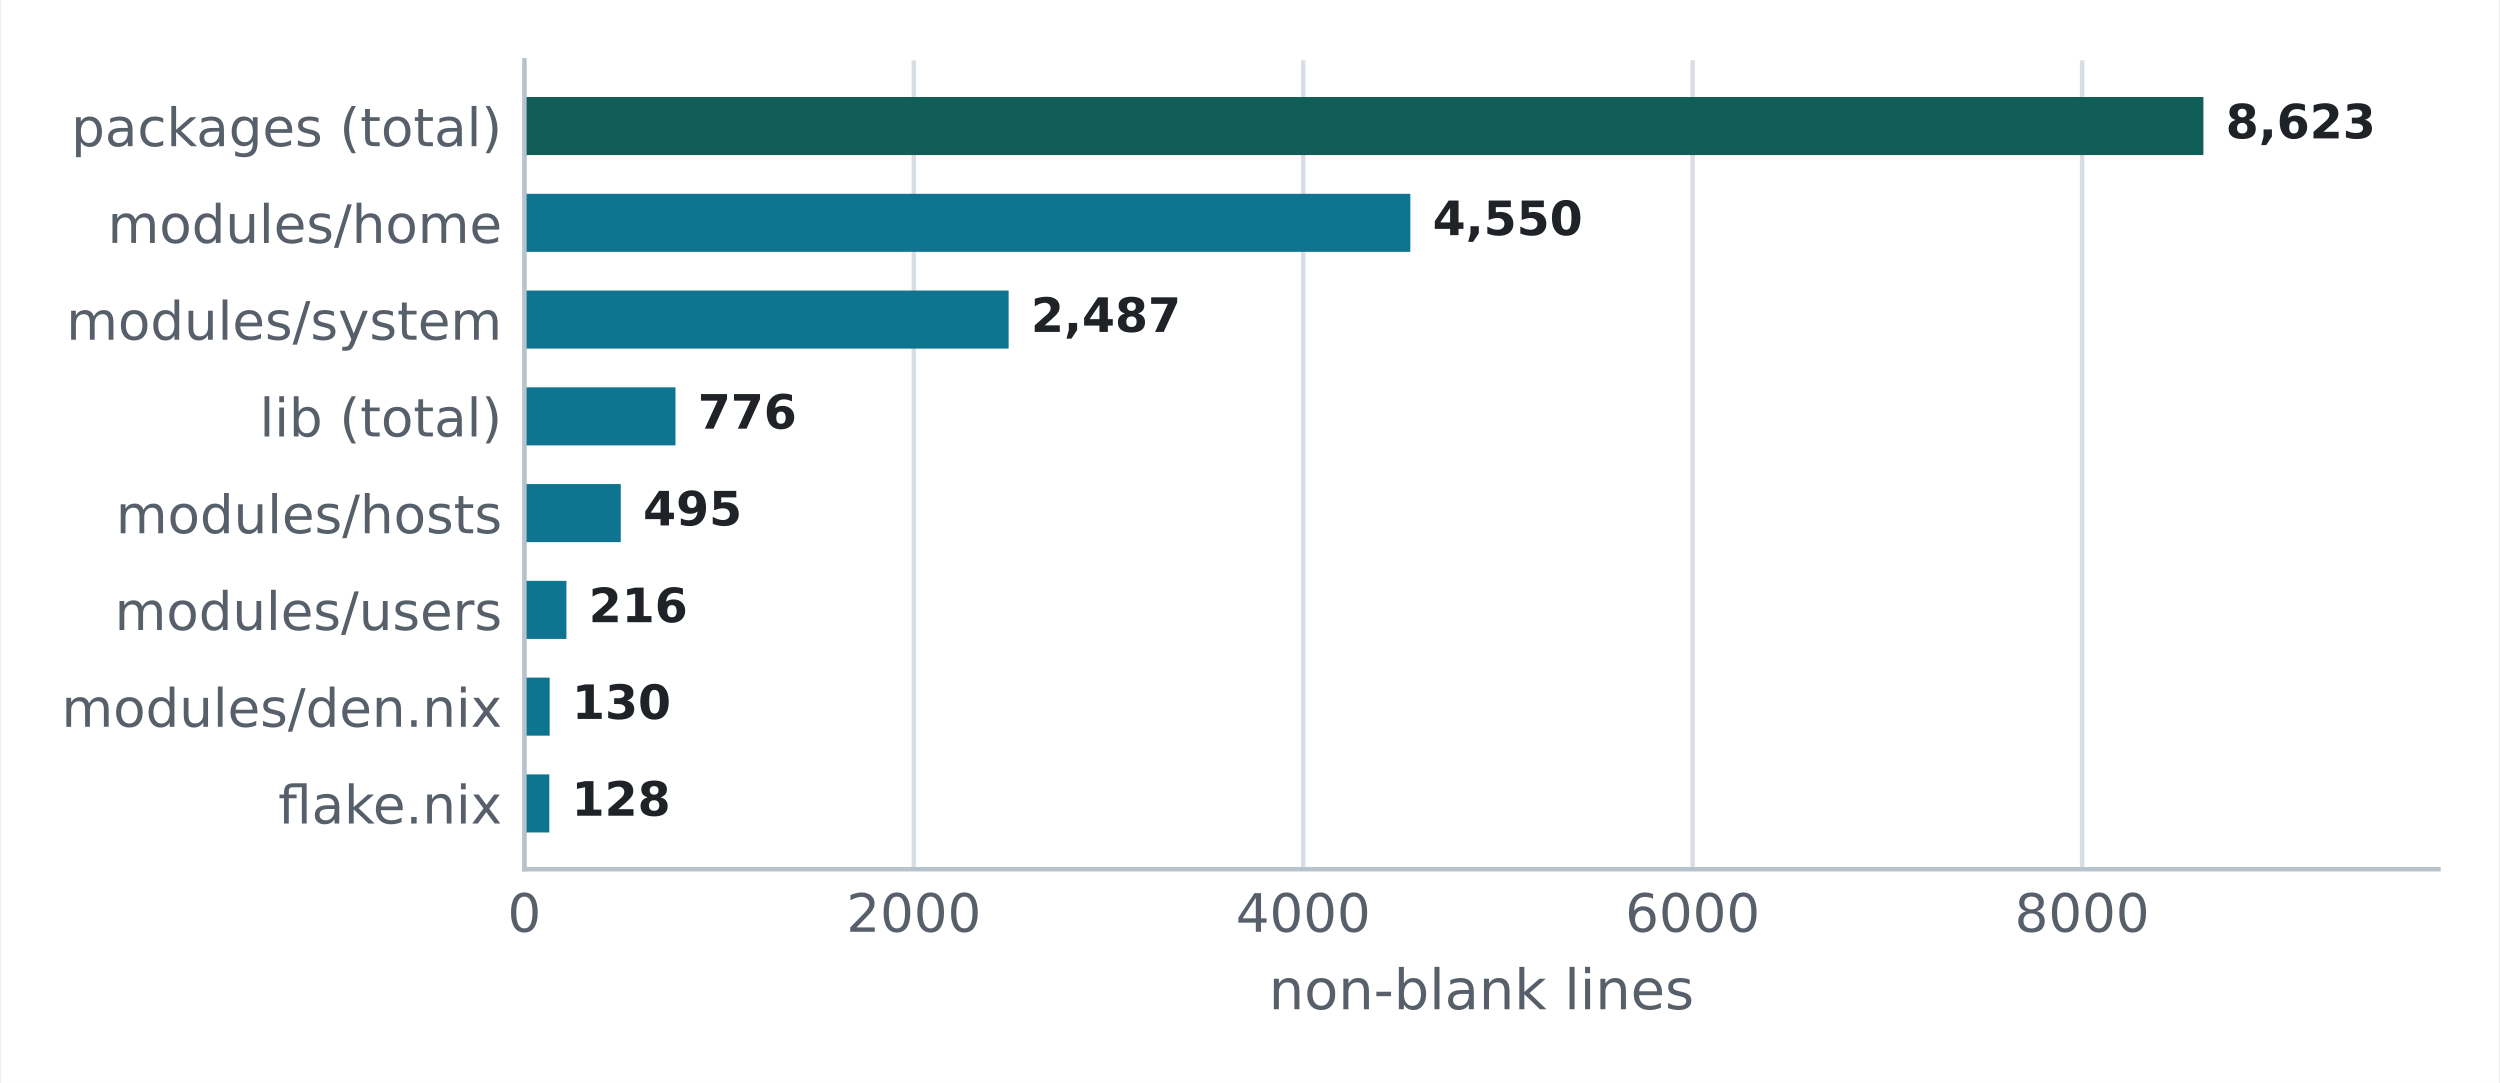
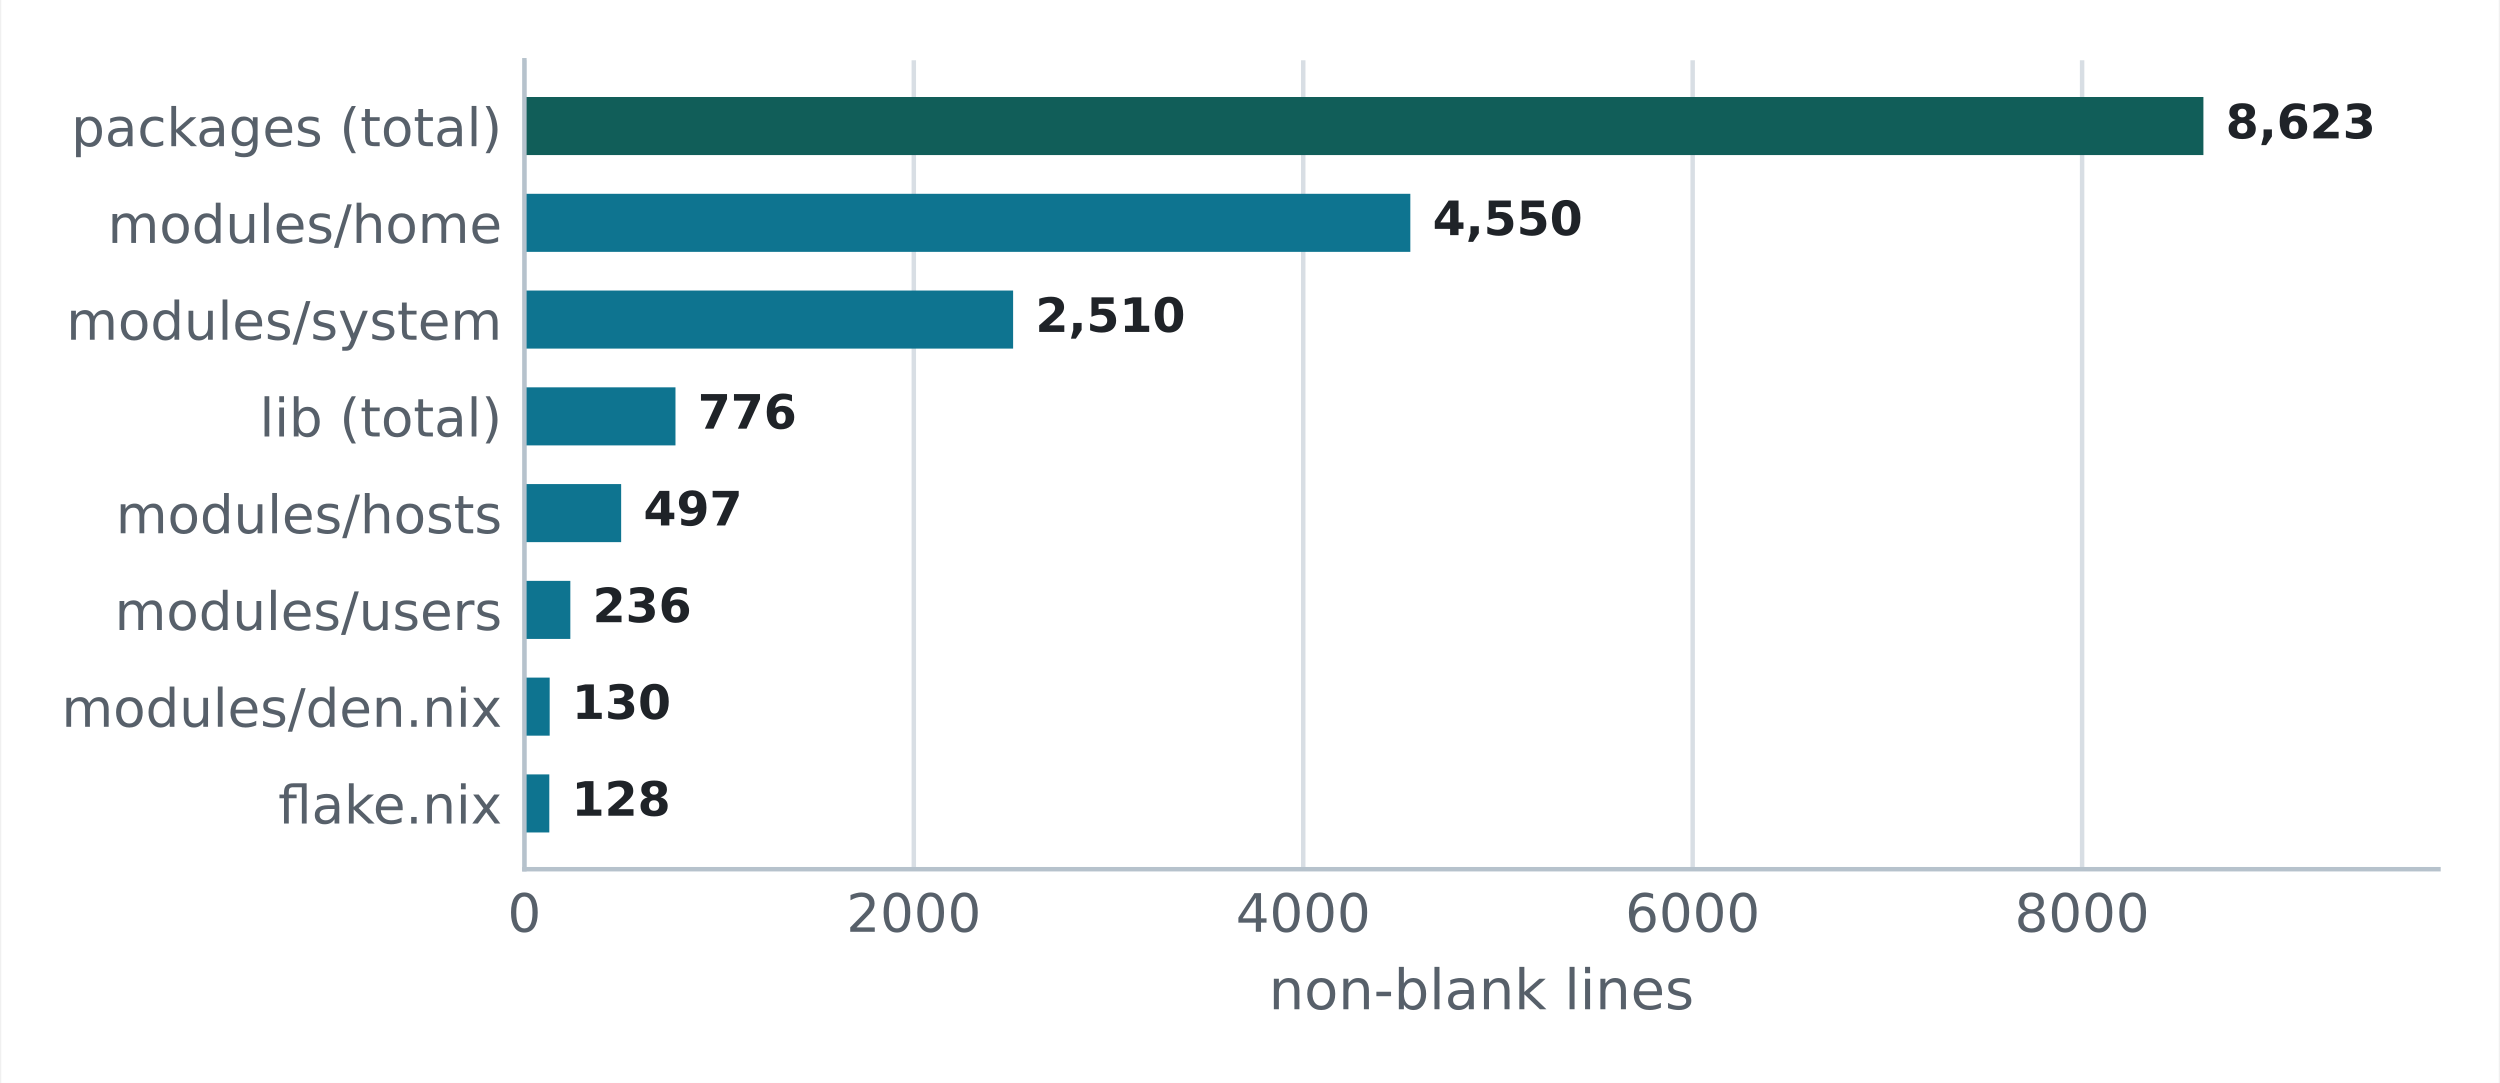
<svg xmlns="http://www.w3.org/2000/svg" xmlns:xlink="http://www.w3.org/1999/xlink" width="995" height="431" viewBox="0 0 447.591 194.078" version="1.1">
  <defs>
    <style type="text/css">*{stroke-linejoin: round; stroke-linecap: butt}</style>
  </defs>
  <g id="figure_1">
    <g id="patch_1">
      <path d="M 0 194.078  L 447.591 194.078  L 447.591 0  L 0 0  z " style="fill: #ffffff" />
    </g>
    <g id="axes_1">
      <g id="patch_2">
        <path d="M 93.751 155.778  L 436.791 155.778  L 436.791 10.8  L 93.751 10.8  z " style="fill: #ffffff" />
      </g>
      <g id="matplotlib.axis_1">
        <g id="xtick_1">
          <g id="line2d_1">
            <path d="M 93.751 155.778  L 93.751 10.8  " clip-path="url(#p4f550c6e6d)" style="fill: none; stroke: #d8dee4; stroke-width: 0.8; stroke-linecap: square" />
          </g>
          <g id="line2d_2" />
          <g id="text_1">
            <g style="fill: #57606a" transform="translate(90.72875 166.9954) scale(0.095 -0.095)">
              <defs>
                <path id="DejaVuSans-13" d="M 2034 4250  Q 1547 4250 1301 3770  Q 1056 3291 1056 2328  Q 1056 1369 1301 889  Q 1547 409 2034 409  Q 2525 409 2770 889  Q 3016 1369 3016 2328  Q 3016 3291 2770 3770  Q 2525 4250 2034 4250  z M 2034 4750  Q 2819 4750 3233 4129  Q 3647 3509 3647 2328  Q 3647 1150 3233 529  Q 2819 -91 2034 -91  Q 1250 -91 836 529  Q 422 1150 422 2328  Q 422 3509 836 4129  Q 1250 4750 2034 4750  z " transform="scale(0.015625)" />
              </defs>
              <use xlink:href="#DejaVuSans-13" />
            </g>
          </g>
        </g>
        <g id="xtick_2">
          <g id="line2d_3">
            <path d="M 163.544 155.778  L 163.544 10.8  " clip-path="url(#p4f550c6e6d)" style="fill: none; stroke: #d8dee4; stroke-width: 0.8; stroke-linecap: square" />
          </g>
          <g id="line2d_4" />
          <g id="text_2">
            <g style="fill: #57606a" transform="translate(151.4551 166.9954) scale(0.095 -0.095)">
              <defs>
                <path id="DejaVuSans-15" d="M 1228 531  L 3431 531  L 3431 0  L 469 0  L 469 531  Q 828 903 1448 1529  Q 2069 2156 2228 2338  Q 2531 2678 2651 2914  Q 2772 3150 2772 3378  Q 2772 3750 2511 3984  Q 2250 4219 1831 4219  Q 1534 4219 1204 4116  Q 875 4013 500 3803  L 500 4441  Q 881 4594 1212 4672  Q 1544 4750 1819 4750  Q 2544 4750 2975 4387  Q 3406 4025 3406 3419  Q 3406 3131 3298 2873  Q 3191 2616 2906 2266  Q 2828 2175 2409 1742  Q 1991 1309 1228 531  z " transform="scale(0.015625)" />
              </defs>
              <use xlink:href="#DejaVuSans-15" />
              <use xlink:href="#DejaVuSans-13" transform="translate(63.625 0)" />
              <use xlink:href="#DejaVuSans-13" transform="translate(127.25 0)" />
              <use xlink:href="#DejaVuSans-13" transform="translate(190.875 0)" />
            </g>
          </g>
        </g>
        <g id="xtick_3">
          <g id="line2d_5">
            <path d="M 233.337 155.778  L 233.337 10.8  " clip-path="url(#p4f550c6e6d)" style="fill: none; stroke: #d8dee4; stroke-width: 0.8; stroke-linecap: square" />
          </g>
          <g id="line2d_6" />
          <g id="text_3">
            <g style="fill: #57606a" transform="translate(221.2481 166.9954) scale(0.095 -0.095)">
              <defs>
                <path id="DejaVuSans-17" d="M 2419 4116  L 825 1625  L 2419 1625  L 2419 4116  z M 2253 4666  L 3047 4666  L 3047 1625  L 3713 1625  L 3713 1100  L 3047 1100  L 3047 0  L 2419 0  L 2419 1100  L 313 1100  L 313 1709  L 2253 4666  z " transform="scale(0.015625)" />
              </defs>
              <use xlink:href="#DejaVuSans-17" />
              <use xlink:href="#DejaVuSans-13" transform="translate(63.625 0)" />
              <use xlink:href="#DejaVuSans-13" transform="translate(127.25 0)" />
              <use xlink:href="#DejaVuSans-13" transform="translate(190.875 0)" />
            </g>
          </g>
        </g>
        <g id="xtick_4">
          <g id="line2d_7">
            <path d="M 303.13 155.778  L 303.13 10.8  " clip-path="url(#p4f550c6e6d)" style="fill: none; stroke: #d8dee4; stroke-width: 0.8; stroke-linecap: square" />
          </g>
          <g id="line2d_8" />
          <g id="text_4">
            <g style="fill: #57606a" transform="translate(291.041 166.9954) scale(0.095 -0.095)">
              <defs>
                <path id="DejaVuSans-19" d="M 2113 2584  Q 1688 2584 1439 2293  Q 1191 2003 1191 1497  Q 1191 994 1439 701  Q 1688 409 2113 409  Q 2538 409 2786 701  Q 3034 994 3034 1497  Q 3034 2003 2786 2293  Q 2538 2584 2113 2584  z M 3366 4563  L 3366 3988  Q 3128 4100 2886 4159  Q 2644 4219 2406 4219  Q 1781 4219 1451 3797  Q 1122 3375 1075 2522  Q 1259 2794 1537 2939  Q 1816 3084 2150 3084  Q 2853 3084 3261 2657  Q 3669 2231 3669 1497  Q 3669 778 3244 343  Q 2819 -91 2113 -91  Q 1303 -91 875 529  Q 447 1150 447 2328  Q 447 3434 972 4092  Q 1497 4750 2381 4750  Q 2619 4750 2861 4703  Q 3103 4656 3366 4563  z " transform="scale(0.015625)" />
              </defs>
              <use xlink:href="#DejaVuSans-19" />
              <use xlink:href="#DejaVuSans-13" transform="translate(63.625 0)" />
              <use xlink:href="#DejaVuSans-13" transform="translate(127.25 0)" />
              <use xlink:href="#DejaVuSans-13" transform="translate(190.875 0)" />
            </g>
          </g>
        </g>
        <g id="xtick_5">
          <g id="line2d_9">
            <path d="M 372.923 155.778  L 372.923 10.8  " clip-path="url(#p4f550c6e6d)" style="fill: none; stroke: #d8dee4; stroke-width: 0.8; stroke-linecap: square" />
          </g>
          <g id="line2d_10" />
          <g id="text_5">
            <g style="fill: #57606a" transform="translate(360.834 166.9954) scale(0.095 -0.095)">
              <defs>
                <path id="DejaVuSans-1b" d="M 2034 2216  Q 1584 2216 1326 1975  Q 1069 1734 1069 1313  Q 1069 891 1326 650  Q 1584 409 2034 409  Q 2484 409 2743 651  Q 3003 894 3003 1313  Q 3003 1734 2745 1975  Q 2488 2216 2034 2216  z M 1403 2484  Q 997 2584 770 2862  Q 544 3141 544 3541  Q 544 4100 942 4425  Q 1341 4750 2034 4750  Q 2731 4750 3128 4425  Q 3525 4100 3525 3541  Q 3525 3141 3298 2862  Q 3072 2584 2669 2484  Q 3125 2378 3379 2068  Q 3634 1759 3634 1313  Q 3634 634 3220 271  Q 2806 -91 2034 -91  Q 1263 -91 848 271  Q 434 634 434 1313  Q 434 1759 690 2068  Q 947 2378 1403 2484  z M 1172 3481  Q 1172 3119 1398 2916  Q 1625 2713 2034 2713  Q 2441 2713 2670 2916  Q 2900 3119 2900 3481  Q 2900 3844 2670 4047  Q 2441 4250 2034 4250  Q 1625 4250 1398 4047  Q 1172 3844 1172 3481  z " transform="scale(0.015625)" />
              </defs>
              <use xlink:href="#DejaVuSans-1b" />
              <use xlink:href="#DejaVuSans-13" transform="translate(63.625 0)" />
              <use xlink:href="#DejaVuSans-13" transform="translate(127.25 0)" />
              <use xlink:href="#DejaVuSans-13" transform="translate(190.875 0)" />
            </g>
          </g>
        </g>
        <g id="text_6">
          <g style="fill: #57606a" transform="translate(227.1616 180.8761) scale(0.1 -0.1)">
            <defs>
              <path id="DejaVuSans-51" d="M 3513 2113  L 3513 0  L 2938 0  L 2938 2094  Q 2938 2591 2744 2837  Q 2550 3084 2163 3084  Q 1697 3084 1428 2787  Q 1159 2491 1159 1978  L 1159 0  L 581 0  L 581 3500  L 1159 3500  L 1159 2956  Q 1366 3272 1645 3428  Q 1925 3584 2291 3584  Q 2894 3584 3203 3211  Q 3513 2838 3513 2113  z " transform="scale(0.015625)" />
              <path id="DejaVuSans-52" d="M 1959 3097  Q 1497 3097 1228 2736  Q 959 2375 959 1747  Q 959 1119 1226 758  Q 1494 397 1959 397  Q 2419 397 2687 759  Q 2956 1122 2956 1747  Q 2956 2369 2687 2733  Q 2419 3097 1959 3097  z M 1959 3584  Q 2709 3584 3137 3096  Q 3566 2609 3566 1747  Q 3566 888 3137 398  Q 2709 -91 1959 -91  Q 1206 -91 779 398  Q 353 888 353 1747  Q 353 2609 779 3096  Q 1206 3584 1959 3584  z " transform="scale(0.015625)" />
              <path id="DejaVuSans-10" d="M 313 2009  L 1997 2009  L 1997 1497  L 313 1497  L 313 2009  z " transform="scale(0.015625)" />
              <path id="DejaVuSans-45" d="M 3116 1747  Q 3116 2381 2855 2742  Q 2594 3103 2138 3103  Q 1681 3103 1420 2742  Q 1159 2381 1159 1747  Q 1159 1113 1420 752  Q 1681 391 2138 391  Q 2594 391 2855 752  Q 3116 1113 3116 1747  z M 1159 2969  Q 1341 3281 1617 3432  Q 1894 3584 2278 3584  Q 2916 3584 3314 3078  Q 3713 2572 3713 1747  Q 3713 922 3314 415  Q 2916 -91 2278 -91  Q 1894 -91 1617 61  Q 1341 213 1159 525  L 1159 0  L 581 0  L 581 4863  L 1159 4863  L 1159 2969  z " transform="scale(0.015625)" />
              <path id="DejaVuSans-4f" d="M 603 4863  L 1178 4863  L 1178 0  L 603 0  L 603 4863  z " transform="scale(0.015625)" />
              <path id="DejaVuSans-44" d="M 2194 1759  Q 1497 1759 1228 1600  Q 959 1441 959 1056  Q 959 750 1161 570  Q 1363 391 1709 391  Q 2188 391 2477 730  Q 2766 1069 2766 1631  L 2766 1759  L 2194 1759  z M 3341 1997  L 3341 0  L 2766 0  L 2766 531  Q 2569 213 2275 61  Q 1981 -91 1556 -91  Q 1019 -91 701 211  Q 384 513 384 1019  Q 384 1609 779 1909  Q 1175 2209 1959 2209  L 2766 2209  L 2766 2266  Q 2766 2663 2505 2880  Q 2244 3097 1772 3097  Q 1472 3097 1187 3025  Q 903 2953 641 2809  L 641 3341  Q 956 3463 1253 3523  Q 1550 3584 1831 3584  Q 2591 3584 2966 3190  Q 3341 2797 3341 1997  z " transform="scale(0.015625)" />
              <path id="DejaVuSans-4e" d="M 581 4863  L 1159 4863  L 1159 1991  L 2875 3500  L 3609 3500  L 1753 1863  L 3688 0  L 2938 0  L 1159 1709  L 1159 0  L 581 0  L 581 4863  z " transform="scale(0.015625)" />
              <path id="DejaVuSans-3" transform="scale(0.015625)" />
              <path id="DejaVuSans-4c" d="M 603 3500  L 1178 3500  L 1178 0  L 603 0  L 603 3500  z M 603 4863  L 1178 4863  L 1178 4134  L 603 4134  L 603 4863  z " transform="scale(0.015625)" />
              <path id="DejaVuSans-48" d="M 3597 1894  L 3597 1613  L 953 1613  Q 991 1019 1311 708  Q 1631 397 2203 397  Q 2534 397 2845 478  Q 3156 559 3463 722  L 3463 178  Q 3153 47 2828 -22  Q 2503 -91 2169 -91  Q 1331 -91 842 396  Q 353 884 353 1716  Q 353 2575 817 3079  Q 1281 3584 2069 3584  Q 2775 3584 3186 3129  Q 3597 2675 3597 1894  z M 3022 2063  Q 3016 2534 2758 2815  Q 2500 3097 2075 3097  Q 1594 3097 1305 2825  Q 1016 2553 972 2059  L 3022 2063  z " transform="scale(0.015625)" />
              <path id="DejaVuSans-56" d="M 2834 3397  L 2834 2853  Q 2591 2978 2328 3040  Q 2066 3103 1784 3103  Q 1356 3103 1142 2972  Q 928 2841 928 2578  Q 928 2378 1081 2264  Q 1234 2150 1697 2047  L 1894 2003  Q 2506 1872 2764 1633  Q 3022 1394 3022 966  Q 3022 478 2636 193  Q 2250 -91 1575 -91  Q 1294 -91 989 -36  Q 684 19 347 128  L 347 722  Q 666 556 975 473  Q 1284 391 1588 391  Q 1994 391 2212 530  Q 2431 669 2431 922  Q 2431 1156 2273 1281  Q 2116 1406 1581 1522  L 1381 1569  Q 847 1681 609 1914  Q 372 2147 372 2553  Q 372 3047 722 3315  Q 1072 3584 1716 3584  Q 2034 3584 2315 3537  Q 2597 3491 2834 3397  z " transform="scale(0.015625)" />
            </defs>
            <use xlink:href="#DejaVuSans-51" />
            <use xlink:href="#DejaVuSans-52" transform="translate(63.375 0)" />
            <use xlink:href="#DejaVuSans-51" transform="translate(124.5625 0)" />
            <use xlink:href="#DejaVuSans-10" transform="translate(187.9375 0)" />
            <use xlink:href="#DejaVuSans-45" transform="translate(224.0156 0)" />
            <use xlink:href="#DejaVuSans-4f" transform="translate(287.5 0)" />
            <use xlink:href="#DejaVuSans-44" transform="translate(315.2812 0)" />
            <use xlink:href="#DejaVuSans-51" transform="translate(376.5625 0)" />
            <use xlink:href="#DejaVuSans-4e" transform="translate(439.9375 0)" />
            <use xlink:href="#DejaVuSans-3" transform="translate(497.8438 0)" />
            <use xlink:href="#DejaVuSans-4f" transform="translate(529.625 0)" />
            <use xlink:href="#DejaVuSans-4c" transform="translate(557.4062 0)" />
            <use xlink:href="#DejaVuSans-51" transform="translate(585.1875 0)" />
            <use xlink:href="#DejaVuSans-48" transform="translate(648.5625 0)" />
            <use xlink:href="#DejaVuSans-56" transform="translate(710.0938 0)" />
          </g>
        </g>
      </g>
      <g id="matplotlib.axis_2">
        <g id="ytick_1">
          <g id="line2d_11" />
          <g id="text_7">
            <g style="fill: #57606a" transform="translate(49.6357 147.5945) scale(0.095 -0.095)">
              <defs>
                <path id="DejaVuSans-13b0" d="M 1831 4863  L 3431 4863  L 3431 0  L 2853 0  L 2853 4384  L 1825 4384  Q 1516 4384 1395 4259  Q 1275 4134 1275 3809  L 1275 3500  L 2222 3500  L 2222 3053  L 1275 3053  L 1275 0  L 697 0  L 697 3053  L 147 3053  L 147 3500  L 697 3500  L 697 3744  Q 697 4328 969 4595  Q 1241 4863 1831 4863  z " transform="scale(0.015625)" />
                <path id="DejaVuSans-11" d="M 684 794  L 1344 794  L 1344 0  L 684 0  L 684 794  z " transform="scale(0.015625)" />
                <path id="DejaVuSans-5b" d="M 3513 3500  L 2247 1797  L 3578 0  L 2900 0  L 1881 1375  L 863 0  L 184 0  L 1544 1831  L 300 3500  L 978 3500  L 1906 2253  L 2834 3500  L 3513 3500  z " transform="scale(0.015625)" />
              </defs>
              <use xlink:href="#DejaVuSans-13b0" />
              <use xlink:href="#DejaVuSans-44" transform="translate(62.98438 0)" />
              <use xlink:href="#DejaVuSans-4e" transform="translate(124.2656 0)" />
              <use xlink:href="#DejaVuSans-48" transform="translate(178.6094 0)" />
              <use xlink:href="#DejaVuSans-11" transform="translate(240.1406 0)" />
              <use xlink:href="#DejaVuSans-51" transform="translate(271.9219 0)" />
              <use xlink:href="#DejaVuSans-4c" transform="translate(335.2969 0)" />
              <use xlink:href="#DejaVuSans-5b" transform="translate(363.0781 0)" />
            </g>
          </g>
        </g>
        <g id="ytick_2">
          <g id="line2d_12" />
          <g id="text_8">
            <g style="fill: #57606a" transform="translate(10.8 130.2526) scale(0.095 -0.095)">
              <defs>
                <path id="DejaVuSans-50" d="M 3328 2828  Q 3544 3216 3844 3400  Q 4144 3584 4550 3584  Q 5097 3584 5394 3201  Q 5691 2819 5691 2113  L 5691 0  L 5113 0  L 5113 2094  Q 5113 2597 4934 2840  Q 4756 3084 4391 3084  Q 3944 3084 3684 2787  Q 3425 2491 3425 1978  L 3425 0  L 2847 0  L 2847 2094  Q 2847 2600 2669 2842  Q 2491 3084 2119 3084  Q 1678 3084 1418 2786  Q 1159 2488 1159 1978  L 1159 0  L 581 0  L 581 3500  L 1159 3500  L 1159 2956  Q 1356 3278 1631 3431  Q 1906 3584 2284 3584  Q 2666 3584 2933 3390  Q 3200 3197 3328 2828  z " transform="scale(0.015625)" />
                <path id="DejaVuSans-47" d="M 2906 2969  L 2906 4863  L 3481 4863  L 3481 0  L 2906 0  L 2906 525  Q 2725 213 2448 61  Q 2172 -91 1784 -91  Q 1150 -91 751 415  Q 353 922 353 1747  Q 353 2572 751 3078  Q 1150 3584 1784 3584  Q 2172 3584 2448 3432  Q 2725 3281 2906 2969  z M 947 1747  Q 947 1113 1208 752  Q 1469 391 1925 391  Q 2381 391 2643 752  Q 2906 1113 2906 1747  Q 2906 2381 2643 2742  Q 2381 3103 1925 3103  Q 1469 3103 1208 2742  Q 947 2381 947 1747  z " transform="scale(0.015625)" />
                <path id="DejaVuSans-58" d="M 544 1381  L 544 3500  L 1119 3500  L 1119 1403  Q 1119 906 1312 657  Q 1506 409 1894 409  Q 2359 409 2629 706  Q 2900 1003 2900 1516  L 2900 3500  L 3475 3500  L 3475 0  L 2900 0  L 2900 538  Q 2691 219 2414 64  Q 2138 -91 1772 -91  Q 1169 -91 856 284  Q 544 659 544 1381  z M 1991 3584  L 1991 3584  z " transform="scale(0.015625)" />
                <path id="DejaVuSans-12" d="M 1625 4666  L 2156 4666  L 531 -594  L 0 -594  L 1625 4666  z " transform="scale(0.015625)" />
              </defs>
              <use xlink:href="#DejaVuSans-50" />
              <use xlink:href="#DejaVuSans-52" transform="translate(97.40625 0)" />
              <use xlink:href="#DejaVuSans-47" transform="translate(158.5938 0)" />
              <use xlink:href="#DejaVuSans-58" transform="translate(222.0781 0)" />
              <use xlink:href="#DejaVuSans-4f" transform="translate(285.4531 0)" />
              <use xlink:href="#DejaVuSans-48" transform="translate(313.2344 0)" />
              <use xlink:href="#DejaVuSans-56" transform="translate(374.7656 0)" />
              <use xlink:href="#DejaVuSans-12" transform="translate(426.8594 0)" />
              <use xlink:href="#DejaVuSans-47" transform="translate(460.5469 0)" />
              <use xlink:href="#DejaVuSans-48" transform="translate(524.0312 0)" />
              <use xlink:href="#DejaVuSans-51" transform="translate(585.5625 0)" />
              <use xlink:href="#DejaVuSans-11" transform="translate(648.9375 0)" />
              <use xlink:href="#DejaVuSans-51" transform="translate(680.7188 0)" />
              <use xlink:href="#DejaVuSans-4c" transform="translate(744.0938 0)" />
              <use xlink:href="#DejaVuSans-5b" transform="translate(771.875 0)" />
            </g>
          </g>
        </g>
        <g id="ytick_3">
          <g id="line2d_13" />
          <g id="text_9">
            <g style="fill: #57606a" transform="translate(20.32969 112.9108) scale(0.095 -0.095)">
              <defs>
                <path id="DejaVuSans-55" d="M 2631 2963  Q 2534 3019 2420 3045  Q 2306 3072 2169 3072  Q 1681 3072 1420 2755  Q 1159 2438 1159 1844  L 1159 0  L 581 0  L 581 3500  L 1159 3500  L 1159 2956  Q 1341 3275 1631 3429  Q 1922 3584 2338 3584  Q 2397 3584 2469 3576  Q 2541 3569 2628 3553  L 2631 2963  z " transform="scale(0.015625)" />
              </defs>
              <use xlink:href="#DejaVuSans-50" />
              <use xlink:href="#DejaVuSans-52" transform="translate(97.40625 0)" />
              <use xlink:href="#DejaVuSans-47" transform="translate(158.5938 0)" />
              <use xlink:href="#DejaVuSans-58" transform="translate(222.0781 0)" />
              <use xlink:href="#DejaVuSans-4f" transform="translate(285.4531 0)" />
              <use xlink:href="#DejaVuSans-48" transform="translate(313.2344 0)" />
              <use xlink:href="#DejaVuSans-56" transform="translate(374.7656 0)" />
              <use xlink:href="#DejaVuSans-12" transform="translate(426.8594 0)" />
              <use xlink:href="#DejaVuSans-58" transform="translate(460.5469 0)" />
              <use xlink:href="#DejaVuSans-56" transform="translate(523.9219 0)" />
              <use xlink:href="#DejaVuSans-48" transform="translate(576.0156 0)" />
              <use xlink:href="#DejaVuSans-55" transform="translate(637.5469 0)" />
              <use xlink:href="#DejaVuSans-56" transform="translate(678.6562 0)" />
            </g>
          </g>
        </g>
        <g id="ytick_4">
          <g id="line2d_14" />
          <g id="text_10">
            <g style="fill: #57606a" transform="translate(20.54344 95.569) scale(0.095 -0.095)">
              <defs>
                <path id="DejaVuSans-4b" d="M 3513 2113  L 3513 0  L 2938 0  L 2938 2094  Q 2938 2591 2744 2837  Q 2550 3084 2163 3084  Q 1697 3084 1428 2787  Q 1159 2491 1159 1978  L 1159 0  L 581 0  L 581 4863  L 1159 4863  L 1159 2956  Q 1366 3272 1645 3428  Q 1925 3584 2291 3584  Q 2894 3584 3203 3211  Q 3513 2838 3513 2113  z " transform="scale(0.015625)" />
                <path id="DejaVuSans-57" d="M 1172 4494  L 1172 3500  L 2356 3500  L 2356 3053  L 1172 3053  L 1172 1153  Q 1172 725 1289 603  Q 1406 481 1766 481  L 2356 481  L 2356 0  L 1766 0  Q 1100 0 847 248  Q 594 497 594 1153  L 594 3053  L 172 3053  L 172 3500  L 594 3500  L 594 4494  L 1172 4494  z " transform="scale(0.015625)" />
              </defs>
              <use xlink:href="#DejaVuSans-50" />
              <use xlink:href="#DejaVuSans-52" transform="translate(97.40625 0)" />
              <use xlink:href="#DejaVuSans-47" transform="translate(158.5938 0)" />
              <use xlink:href="#DejaVuSans-58" transform="translate(222.0781 0)" />
              <use xlink:href="#DejaVuSans-4f" transform="translate(285.4531 0)" />
              <use xlink:href="#DejaVuSans-48" transform="translate(313.2344 0)" />
              <use xlink:href="#DejaVuSans-56" transform="translate(374.7656 0)" />
              <use xlink:href="#DejaVuSans-12" transform="translate(426.8594 0)" />
              <use xlink:href="#DejaVuSans-4b" transform="translate(460.5469 0)" />
              <use xlink:href="#DejaVuSans-52" transform="translate(523.9219 0)" />
              <use xlink:href="#DejaVuSans-56" transform="translate(585.1094 0)" />
              <use xlink:href="#DejaVuSans-57" transform="translate(637.2031 0)" />
              <use xlink:href="#DejaVuSans-56" transform="translate(676.4062 0)" />
            </g>
          </g>
        </g>
        <g id="ytick_5">
          <g id="line2d_15" />
          <g id="text_11">
            <g style="fill: #57606a" transform="translate(46.28695 78.22717) scale(0.095 -0.095)">
              <defs>
                <path id="DejaVuSans-b" d="M 1984 4856  Q 1566 4138 1362 3434  Q 1159 2731 1159 2009  Q 1159 1288 1364 580  Q 1569 -128 1984 -844  L 1484 -844  Q 1016 -109 783 600  Q 550 1309 550 2009  Q 550 2706 781 3412  Q 1013 4119 1484 4856  L 1984 4856  z " transform="scale(0.015625)" />
                <path id="DejaVuSans-c" d="M 513 4856  L 1013 4856  Q 1481 4119 1714 3412  Q 1947 2706 1947 2009  Q 1947 1309 1714 600  Q 1481 -109 1013 -844  L 513 -844  Q 928 -128 1133 580  Q 1338 1288 1338 2009  Q 1338 2731 1133 3434  Q 928 4138 513 4856  z " transform="scale(0.015625)" />
              </defs>
              <use xlink:href="#DejaVuSans-4f" />
              <use xlink:href="#DejaVuSans-4c" transform="translate(27.78125 0)" />
              <use xlink:href="#DejaVuSans-45" transform="translate(55.5625 0)" />
              <use xlink:href="#DejaVuSans-3" transform="translate(119.0469 0)" />
              <use xlink:href="#DejaVuSans-b" transform="translate(150.8281 0)" />
              <use xlink:href="#DejaVuSans-57" transform="translate(189.8438 0)" />
              <use xlink:href="#DejaVuSans-52" transform="translate(229.0469 0)" />
              <use xlink:href="#DejaVuSans-57" transform="translate(290.2344 0)" />
              <use xlink:href="#DejaVuSans-44" transform="translate(329.4375 0)" />
              <use xlink:href="#DejaVuSans-4f" transform="translate(390.7188 0)" />
              <use xlink:href="#DejaVuSans-c" transform="translate(418.5 0)" />
            </g>
          </g>
        </g>
        <g id="ytick_6">
          <g id="line2d_16" />
          <g id="text_12">
            <g style="fill: #57606a" transform="translate(11.655 60.88535) scale(0.095 -0.095)">
              <defs>
                <path id="DejaVuSans-5c" d="M 2059 -325  Q 1816 -950 1584 -1140  Q 1353 -1331 966 -1331  L 506 -1331  L 506 -850  L 844 -850  Q 1081 -850 1212 -737  Q 1344 -625 1503 -206  L 1606 56  L 191 3500  L 800 3500  L 1894 763  L 2988 3500  L 3597 3500  L 2059 -325  z " transform="scale(0.015625)" />
              </defs>
              <use xlink:href="#DejaVuSans-50" />
              <use xlink:href="#DejaVuSans-52" transform="translate(97.40625 0)" />
              <use xlink:href="#DejaVuSans-47" transform="translate(158.5938 0)" />
              <use xlink:href="#DejaVuSans-58" transform="translate(222.0781 0)" />
              <use xlink:href="#DejaVuSans-4f" transform="translate(285.4531 0)" />
              <use xlink:href="#DejaVuSans-48" transform="translate(313.2344 0)" />
              <use xlink:href="#DejaVuSans-56" transform="translate(374.7656 0)" />
              <use xlink:href="#DejaVuSans-12" transform="translate(426.8594 0)" />
              <use xlink:href="#DejaVuSans-56" transform="translate(460.5469 0)" />
              <use xlink:href="#DejaVuSans-5c" transform="translate(512.6406 0)" />
              <use xlink:href="#DejaVuSans-56" transform="translate(571.8281 0)" />
              <use xlink:href="#DejaVuSans-57" transform="translate(623.9219 0)" />
              <use xlink:href="#DejaVuSans-48" transform="translate(663.125 0)" />
              <use xlink:href="#DejaVuSans-50" transform="translate(724.6562 0)" />
            </g>
          </g>
        </g>
        <g id="ytick_7">
          <g id="line2d_17" />
          <g id="text_13">
            <g style="fill: #57606a" transform="translate(19.06648 43.54352) scale(0.095 -0.095)">
              <use xlink:href="#DejaVuSans-50" />
              <use xlink:href="#DejaVuSans-52" transform="translate(97.40625 0)" />
              <use xlink:href="#DejaVuSans-47" transform="translate(158.5938 0)" />
              <use xlink:href="#DejaVuSans-58" transform="translate(222.0781 0)" />
              <use xlink:href="#DejaVuSans-4f" transform="translate(285.4531 0)" />
              <use xlink:href="#DejaVuSans-48" transform="translate(313.2344 0)" />
              <use xlink:href="#DejaVuSans-56" transform="translate(374.7656 0)" />
              <use xlink:href="#DejaVuSans-12" transform="translate(426.8594 0)" />
              <use xlink:href="#DejaVuSans-4b" transform="translate(460.5469 0)" />
              <use xlink:href="#DejaVuSans-52" transform="translate(523.9219 0)" />
              <use xlink:href="#DejaVuSans-50" transform="translate(585.1094 0)" />
              <use xlink:href="#DejaVuSans-48" transform="translate(682.5156 0)" />
            </g>
          </g>
        </g>
        <g id="ytick_8">
          <g id="line2d_18" />
          <g id="text_14">
            <g style="fill: #57606a" transform="translate(12.5382 26.2017) scale(0.095 -0.095)">
              <defs>
                <path id="DejaVuSans-53" d="M 1159 525  L 1159 -1331  L 581 -1331  L 581 3500  L 1159 3500  L 1159 2969  Q 1341 3281 1617 3432  Q 1894 3584 2278 3584  Q 2916 3584 3314 3078  Q 3713 2572 3713 1747  Q 3713 922 3314 415  Q 2916 -91 2278 -91  Q 1894 -91 1617 61  Q 1341 213 1159 525  z M 3116 1747  Q 3116 2381 2855 2742  Q 2594 3103 2138 3103  Q 1681 3103 1420 2742  Q 1159 2381 1159 1747  Q 1159 1113 1420 752  Q 1681 391 2138 391  Q 2594 391 2855 752  Q 3116 1113 3116 1747  z " transform="scale(0.015625)" />
                <path id="DejaVuSans-46" d="M 3122 3366  L 3122 2828  Q 2878 2963 2633 3030  Q 2388 3097 2138 3097  Q 1578 3097 1268 2742  Q 959 2388 959 1747  Q 959 1106 1268 751  Q 1578 397 2138 397  Q 2388 397 2633 464  Q 2878 531 3122 666  L 3122 134  Q 2881 22 2623 -34  Q 2366 -91 2075 -91  Q 1284 -91 818 406  Q 353 903 353 1747  Q 353 2603 823 3093  Q 1294 3584 2113 3584  Q 2378 3584 2631 3529  Q 2884 3475 3122 3366  z " transform="scale(0.015625)" />
                <path id="DejaVuSans-4a" d="M 2906 1791  Q 2906 2416 2648 2759  Q 2391 3103 1925 3103  Q 1463 3103 1205 2759  Q 947 2416 947 1791  Q 947 1169 1205 825  Q 1463 481 1925 481  Q 2391 481 2648 825  Q 2906 1169 2906 1791  z M 3481 434  Q 3481 -459 3084 -895  Q 2688 -1331 1869 -1331  Q 1566 -1331 1297 -1286  Q 1028 -1241 775 -1147  L 775 -588  Q 1028 -725 1275 -790  Q 1522 -856 1778 -856  Q 2344 -856 2625 -561  Q 2906 -266 2906 331  L 2906 616  Q 2728 306 2450 153  Q 2172 0 1784 0  Q 1141 0 747 490  Q 353 981 353 1791  Q 353 2603 747 3093  Q 1141 3584 1784 3584  Q 2172 3584 2450 3431  Q 2728 3278 2906 2969  L 2906 3500  L 3481 3500  L 3481 434  z " transform="scale(0.015625)" />
              </defs>
              <use xlink:href="#DejaVuSans-53" />
              <use xlink:href="#DejaVuSans-44" transform="translate(63.48438 0)" />
              <use xlink:href="#DejaVuSans-46" transform="translate(124.7656 0)" />
              <use xlink:href="#DejaVuSans-4e" transform="translate(179.75 0)" />
              <use xlink:href="#DejaVuSans-44" transform="translate(235.9062 0)" />
              <use xlink:href="#DejaVuSans-4a" transform="translate(297.1875 0)" />
              <use xlink:href="#DejaVuSans-48" transform="translate(360.6719 0)" />
              <use xlink:href="#DejaVuSans-56" transform="translate(422.2031 0)" />
              <use xlink:href="#DejaVuSans-3" transform="translate(474.2969 0)" />
              <use xlink:href="#DejaVuSans-b" transform="translate(506.0781 0)" />
              <use xlink:href="#DejaVuSans-57" transform="translate(545.0938 0)" />
              <use xlink:href="#DejaVuSans-52" transform="translate(584.2969 0)" />
              <use xlink:href="#DejaVuSans-57" transform="translate(645.4844 0)" />
              <use xlink:href="#DejaVuSans-44" transform="translate(684.6875 0)" />
              <use xlink:href="#DejaVuSans-4f" transform="translate(745.9688 0)" />
              <use xlink:href="#DejaVuSans-c" transform="translate(773.75 0)" />
            </g>
          </g>
        </g>
      </g>
      <g id="patch_3">
        <path d="M 93.751 149.188  L 98.218 149.188  L 98.218 138.783  L 93.751 138.783  z " clip-path="url(#p4f550c6e6d)" style="fill: #0e7490" />
      </g>
      <g id="patch_4">
        <path d="M 93.751 131.846  L 98.287 131.846  L 98.287 121.441  L 93.751 121.441  z " clip-path="url(#p4f550c6e6d)" style="fill: #0e7490" />
      </g>
      <g id="patch_5">
-         <path d="M 93.751 114.504  L 101.289 114.504  L 101.289 104.099  L 93.751 104.099  z " clip-path="url(#p4f550c6e6d)" style="fill: #0e7490" />
+         <path d="M 93.751 114.504  L 101.987 114.504  L 101.987 104.099  L 93.751 104.099  z " clip-path="url(#p4f550c6e6d)" style="fill: #0e7490" />
      </g>
      <g id="patch_6">
-         <path d="M 93.751 97.162  L 111.025 97.162  L 111.025 86.757  L 93.751 86.757  z " clip-path="url(#p4f550c6e6d)" style="fill: #0e7490" />
+         <path d="M 93.751 97.162  L 111.094 97.162  L 111.094 86.757  L 93.751 86.757  z " clip-path="url(#p4f550c6e6d)" style="fill: #0e7490" />
      </g>
      <g id="patch_7">
        <path d="M 93.751 79.82  L 120.831 79.82  L 120.831 69.415  L 93.751 69.415  z " clip-path="url(#p4f550c6e6d)" style="fill: #0e7490" />
      </g>
      <g id="patch_8">
-         <path d="M 93.751 62.479  L 180.538 62.479  L 180.538 52.074  L 93.751 52.074  z " clip-path="url(#p4f550c6e6d)" style="fill: #0e7490" />
+         <path d="M 93.751 62.479  L 181.341 62.479  L 181.341 52.074  L 93.751 52.074  z " clip-path="url(#p4f550c6e6d)" style="fill: #0e7490" />
      </g>
      <g id="patch_9">
        <path d="M 93.751 45.137  L 252.53 45.137  L 252.53 34.732  L 93.751 34.732  z " clip-path="url(#p4f550c6e6d)" style="fill: #0e7490" />
      </g>
      <g id="patch_10">
        <path d="M 93.751 27.795  L 394.663 27.795  L 394.663 17.39  L 93.751 17.39  z " clip-path="url(#p4f550c6e6d)" style="fill: #115e59" />
      </g>
      <g id="patch_11">
        <path d="M 93.751 155.778  L 93.751 10.8  " style="fill: none; stroke: #b6c2cc; stroke-width: 0.8; stroke-linejoin: miter; stroke-linecap: square" />
      </g>
      <g id="patch_12">
        <path d="M 93.751 155.778  L 436.791 155.778  " style="fill: none; stroke: #b6c2cc; stroke-width: 0.8; stroke-linejoin: miter; stroke-linecap: square" />
      </g>
      <g id="text_15">
        <g style="fill: #1f2328" transform="translate(102.2177 146.1932) scale(0.085 -0.085)">
          <defs>
            <path id="DejaVuSans-Bold-14" d="M 750 831  L 1813 831  L 1813 3847  L 722 3622  L 722 4441  L 1806 4666  L 2950 4666  L 2950 831  L 4013 831  L 4013 0  L 750 0  L 750 831  z " transform="scale(0.015625)" />
            <path id="DejaVuSans-Bold-15" d="M 1844 884  L 3897 884  L 3897 0  L 506 0  L 506 884  L 2209 2388  Q 2438 2594 2547 2791  Q 2656 2988 2656 3200  Q 2656 3528 2436 3728  Q 2216 3928 1850 3928  Q 1569 3928 1234 3808  Q 900 3688 519 3450  L 519 4475  Q 925 4609 1322 4679  Q 1719 4750 2100 4750  Q 2938 4750 3402 4381  Q 3866 4013 3866 3353  Q 3866 2972 3669 2642  Q 3472 2313 2841 1759  L 1844 884  z " transform="scale(0.015625)" />
            <path id="DejaVuSans-Bold-1b" d="M 2228 2088  Q 1891 2088 1709 1903  Q 1528 1719 1528 1375  Q 1528 1031 1709 848  Q 1891 666 2228 666  Q 2563 666 2741 848  Q 2919 1031 2919 1375  Q 2919 1722 2741 1905  Q 2563 2088 2228 2088  z M 1350 2484  Q 925 2613 709 2878  Q 494 3144 494 3541  Q 494 4131 934 4440  Q 1375 4750 2228 4750  Q 3075 4750 3515 4442  Q 3956 4134 3956 3541  Q 3956 3144 3739 2878  Q 3522 2613 3097 2484  Q 3572 2353 3814 2058  Q 4056 1763 4056 1313  Q 4056 619 3595 264  Q 3134 -91 2228 -91  Q 1319 -91 855 264  Q 391 619 391 1313  Q 391 1763 633 2058  Q 875 2353 1350 2484  z M 1631 3419  Q 1631 3141 1786 2991  Q 1941 2841 2228 2841  Q 2509 2841 2662 2991  Q 2816 3141 2816 3419  Q 2816 3697 2662 3845  Q 2509 3994 2228 3994  Q 1941 3994 1786 3844  Q 1631 3694 1631 3419  z " transform="scale(0.015625)" />
          </defs>
          <use xlink:href="#DejaVuSans-Bold-14" />
          <use xlink:href="#DejaVuSans-Bold-15" transform="translate(69.57812 0)" />
          <use xlink:href="#DejaVuSans-Bold-1b" transform="translate(139.1562 0)" />
        </g>
      </g>
      <g id="text_16">
        <g style="fill: #1f2328" transform="translate(102.2875 128.8514) scale(0.085 -0.085)">
          <defs>
            <path id="DejaVuSans-Bold-16" d="M 2981 2516  Q 3453 2394 3698 2092  Q 3944 1791 3944 1325  Q 3944 631 3412 270  Q 2881 -91 1863 -91  Q 1503 -91 1142 -33  Q 781 25 428 141  L 428 1069  Q 766 900 1098 814  Q 1431 728 1753 728  Q 2231 728 2486 893  Q 2741 1059 2741 1369  Q 2741 1688 2480 1852  Q 2219 2016 1709 2016  L 1228 2016  L 1228 2791  L 1734 2791  Q 2188 2791 2409 2933  Q 2631 3075 2631 3366  Q 2631 3634 2415 3781  Q 2200 3928 1806 3928  Q 1516 3928 1219 3862  Q 922 3797 628 3669  L 628 4550  Q 984 4650 1334 4700  Q 1684 4750 2022 4750  Q 2931 4750 3382 4451  Q 3834 4153 3834 3553  Q 3834 3144 3618 2883  Q 3403 2622 2981 2516  z " transform="scale(0.015625)" />
            <path id="DejaVuSans-Bold-13" d="M 2944 2338  Q 2944 3213 2780 3570  Q 2616 3928 2228 3928  Q 1841 3928 1675 3570  Q 1509 3213 1509 2338  Q 1509 1453 1675 1090  Q 1841 728 2228 728  Q 2613 728 2778 1090  Q 2944 1453 2944 2338  z M 4147 2328  Q 4147 1169 3647 539  Q 3147 -91 2228 -91  Q 1306 -91 806 539  Q 306 1169 306 2328  Q 306 3491 806 4120  Q 1306 4750 2228 4750  Q 3147 4750 3647 4120  Q 4147 3491 4147 2328  z " transform="scale(0.015625)" />
          </defs>
          <use xlink:href="#DejaVuSans-Bold-14" />
          <use xlink:href="#DejaVuSans-Bold-16" transform="translate(69.57812 0)" />
          <use xlink:href="#DejaVuSans-Bold-13" transform="translate(139.1562 0)" />
        </g>
      </g>
      <g id="text_17">
-         <g style="fill: #1f2328" transform="translate(105.2886 111.5096) scale(0.085 -0.085)">
+         <g style="fill: #1f2328" transform="translate(105.9865 111.5096) scale(0.085 -0.085)">
          <defs>
            <path id="DejaVuSans-Bold-19" d="M 2316 2303  Q 2000 2303 1842 2098  Q 1684 1894 1684 1484  Q 1684 1075 1842 870  Q 2000 666 2316 666  Q 2634 666 2792 870  Q 2950 1075 2950 1484  Q 2950 1894 2792 2098  Q 2634 2303 2316 2303  z M 3803 4544  L 3803 3681  Q 3506 3822 3243 3889  Q 2981 3956 2731 3956  Q 2194 3956 1894 3657  Q 1594 3359 1544 2772  Q 1750 2925 1990 3001  Q 2231 3078 2516 3078  Q 3231 3078 3670 2659  Q 4109 2241 4109 1563  Q 4109 813 3618 361  Q 3128 -91 2303 -91  Q 1394 -91 895 523  Q 397 1138 397 2266  Q 397 3422 980 4083  Q 1563 4744 2578 4744  Q 2900 4744 3203 4694  Q 3506 4644 3803 4544  z " transform="scale(0.015625)" />
          </defs>
          <use xlink:href="#DejaVuSans-Bold-15" />
-           <use xlink:href="#DejaVuSans-Bold-14" transform="translate(69.57812 0)" />
+           <use xlink:href="#DejaVuSans-Bold-16" transform="translate(69.57812 0)" />
          <use xlink:href="#DejaVuSans-Bold-19" transform="translate(139.1562 0)" />
        </g>
      </g>
      <g id="text_18">
-         <g style="fill: #1f2328" transform="translate(115.0247 94.16775) scale(0.085 -0.085)">
+         <g style="fill: #1f2328" transform="translate(115.0945 94.16775) scale(0.085 -0.085)">
          <defs>
            <path id="DejaVuSans-Bold-17" d="M 2356 3675  L 1038 1722  L 2356 1722  L 2356 3675  z M 2156 4666  L 3494 4666  L 3494 1722  L 4159 1722  L 4159 850  L 3494 850  L 3494 0  L 2356 0  L 2356 850  L 288 850  L 288 1881  L 2156 4666  z " transform="scale(0.015625)" />
            <path id="DejaVuSans-Bold-1c" d="M 641 103  L 641 966  Q 928 831 1190 764  Q 1453 697 1709 697  Q 2247 697 2547 995  Q 2847 1294 2900 1881  Q 2688 1725 2447 1647  Q 2206 1569 1925 1569  Q 1209 1569 770 1986  Q 331 2403 331 3084  Q 331 3838 820 4291  Q 1309 4744 2131 4744  Q 3044 4744 3544 4128  Q 4044 3513 4044 2388  Q 4044 1231 3459 570  Q 2875 -91 1856 -91  Q 1528 -91 1228 -42  Q 928 6 641 103  z M 2125 2350  Q 2441 2350 2600 2554  Q 2759 2759 2759 3169  Q 2759 3575 2600 3781  Q 2441 3988 2125 3988  Q 1809 3988 1650 3781  Q 1491 3575 1491 3169  Q 1491 2759 1650 2554  Q 1809 2350 2125 2350  z " transform="scale(0.015625)" />
-             <path id="DejaVuSans-Bold-18" d="M 678 4666  L 3669 4666  L 3669 3781  L 1638 3781  L 1638 3059  Q 1775 3097 1914 3117  Q 2053 3138 2203 3138  Q 3056 3138 3531 2711  Q 4006 2284 4006 1522  Q 4006 766 3489 337  Q 2972 -91 2053 -91  Q 1656 -91 1267 -14  Q 878 63 494 219  L 494 1166  Q 875 947 1217 837  Q 1559 728 1863 728  Q 2300 728 2551 942  Q 2803 1156 2803 1522  Q 2803 1891 2551 2103  Q 2300 2316 1863 2316  Q 1603 2316 1309 2248  Q 1016 2181 678 2041  L 678 4666  z " transform="scale(0.015625)" />
+             <path id="DejaVuSans-Bold-1a" d="M 428 4666  L 3944 4666  L 3944 3988  L 2125 0  L 953 0  L 2675 3781  L 428 3781  L 428 4666  z " transform="scale(0.015625)" />
          </defs>
          <use xlink:href="#DejaVuSans-Bold-17" />
          <use xlink:href="#DejaVuSans-Bold-1c" transform="translate(69.57812 0)" />
-           <use xlink:href="#DejaVuSans-Bold-18" transform="translate(139.1562 0)" />
+           <use xlink:href="#DejaVuSans-Bold-1a" transform="translate(139.1562 0)" />
        </g>
      </g>
      <g id="text_19">
        <g style="fill: #1f2328" transform="translate(124.8306 76.82592) scale(0.085 -0.085)">
-           <defs>
-             <path id="DejaVuSans-Bold-1a" d="M 428 4666  L 3944 4666  L 3944 3988  L 2125 0  L 953 0  L 2675 3781  L 428 3781  L 428 4666  z " transform="scale(0.015625)" />
-           </defs>
          <use xlink:href="#DejaVuSans-Bold-1a" />
          <use xlink:href="#DejaVuSans-Bold-1a" transform="translate(69.57812 0)" />
          <use xlink:href="#DejaVuSans-Bold-19" transform="translate(139.1562 0)" />
        </g>
      </g>
      <g id="text_20">
-         <g style="fill: #1f2328" transform="translate(184.5385 59.4841) scale(0.085 -0.085)">
+         <g style="fill: #1f2328" transform="translate(185.3411 59.4841) scale(0.085 -0.085)">
          <defs>
            <path id="DejaVuSans-Bold-f" d="M 653 1209  L 1778 1209  L 1778 256  L 1006 -909  L 341 -909  L 653 256  L 653 1209  z " transform="scale(0.015625)" />
+             <path id="DejaVuSans-Bold-18" d="M 678 4666  L 3669 4666  L 3669 3781  L 1638 3781  L 1638 3059  Q 1775 3097 1914 3117  Q 2053 3138 2203 3138  Q 3056 3138 3531 2711  Q 4006 2284 4006 1522  Q 4006 766 3489 337  Q 2972 -91 2053 -91  Q 1656 -91 1267 -14  Q 878 63 494 219  L 494 1166  Q 875 947 1217 837  Q 1559 728 1863 728  Q 2300 728 2551 942  Q 2803 1156 2803 1522  Q 2803 1891 2551 2103  Q 2300 2316 1863 2316  Q 1603 2316 1309 2248  Q 1016 2181 678 2041  L 678 4666  z " transform="scale(0.015625)" />
          </defs>
          <use xlink:href="#DejaVuSans-Bold-15" />
          <use xlink:href="#DejaVuSans-Bold-f" transform="translate(69.57812 0)" />
-           <use xlink:href="#DejaVuSans-Bold-17" transform="translate(107.5625 0)" />
-           <use xlink:href="#DejaVuSans-Bold-1b" transform="translate(177.1406 0)" />
-           <use xlink:href="#DejaVuSans-Bold-1a" transform="translate(246.7188 0)" />
+           <use xlink:href="#DejaVuSans-Bold-18" transform="translate(107.5625 0)" />
+           <use xlink:href="#DejaVuSans-Bold-14" transform="translate(177.1406 0)" />
+           <use xlink:href="#DejaVuSans-Bold-13" transform="translate(246.7188 0)" />
        </g>
      </g>
      <g id="text_21">
        <g style="fill: #1f2328" transform="translate(256.5299 42.14227) scale(0.085 -0.085)">
          <use xlink:href="#DejaVuSans-Bold-17" />
          <use xlink:href="#DejaVuSans-Bold-f" transform="translate(69.57812 0)" />
          <use xlink:href="#DejaVuSans-Bold-18" transform="translate(107.5625 0)" />
          <use xlink:href="#DejaVuSans-Bold-18" transform="translate(177.1406 0)" />
          <use xlink:href="#DejaVuSans-Bold-13" transform="translate(246.7188 0)" />
        </g>
      </g>
      <g id="text_22">
        <g style="fill: #1f2328" transform="translate(398.6632 24.80045) scale(0.085 -0.085)">
          <use xlink:href="#DejaVuSans-Bold-1b" />
          <use xlink:href="#DejaVuSans-Bold-f" transform="translate(69.57812 0)" />
          <use xlink:href="#DejaVuSans-Bold-19" transform="translate(107.5625 0)" />
          <use xlink:href="#DejaVuSans-Bold-15" transform="translate(177.1406 0)" />
          <use xlink:href="#DejaVuSans-Bold-16" transform="translate(246.7188 0)" />
        </g>
      </g>
    </g>
  </g>
  <defs>
    <clipPath id="p4f550c6e6d">
      <rect x="93.751" y="10.8" width="343.04" height="144.978" />
    </clipPath>
  </defs>
</svg>
